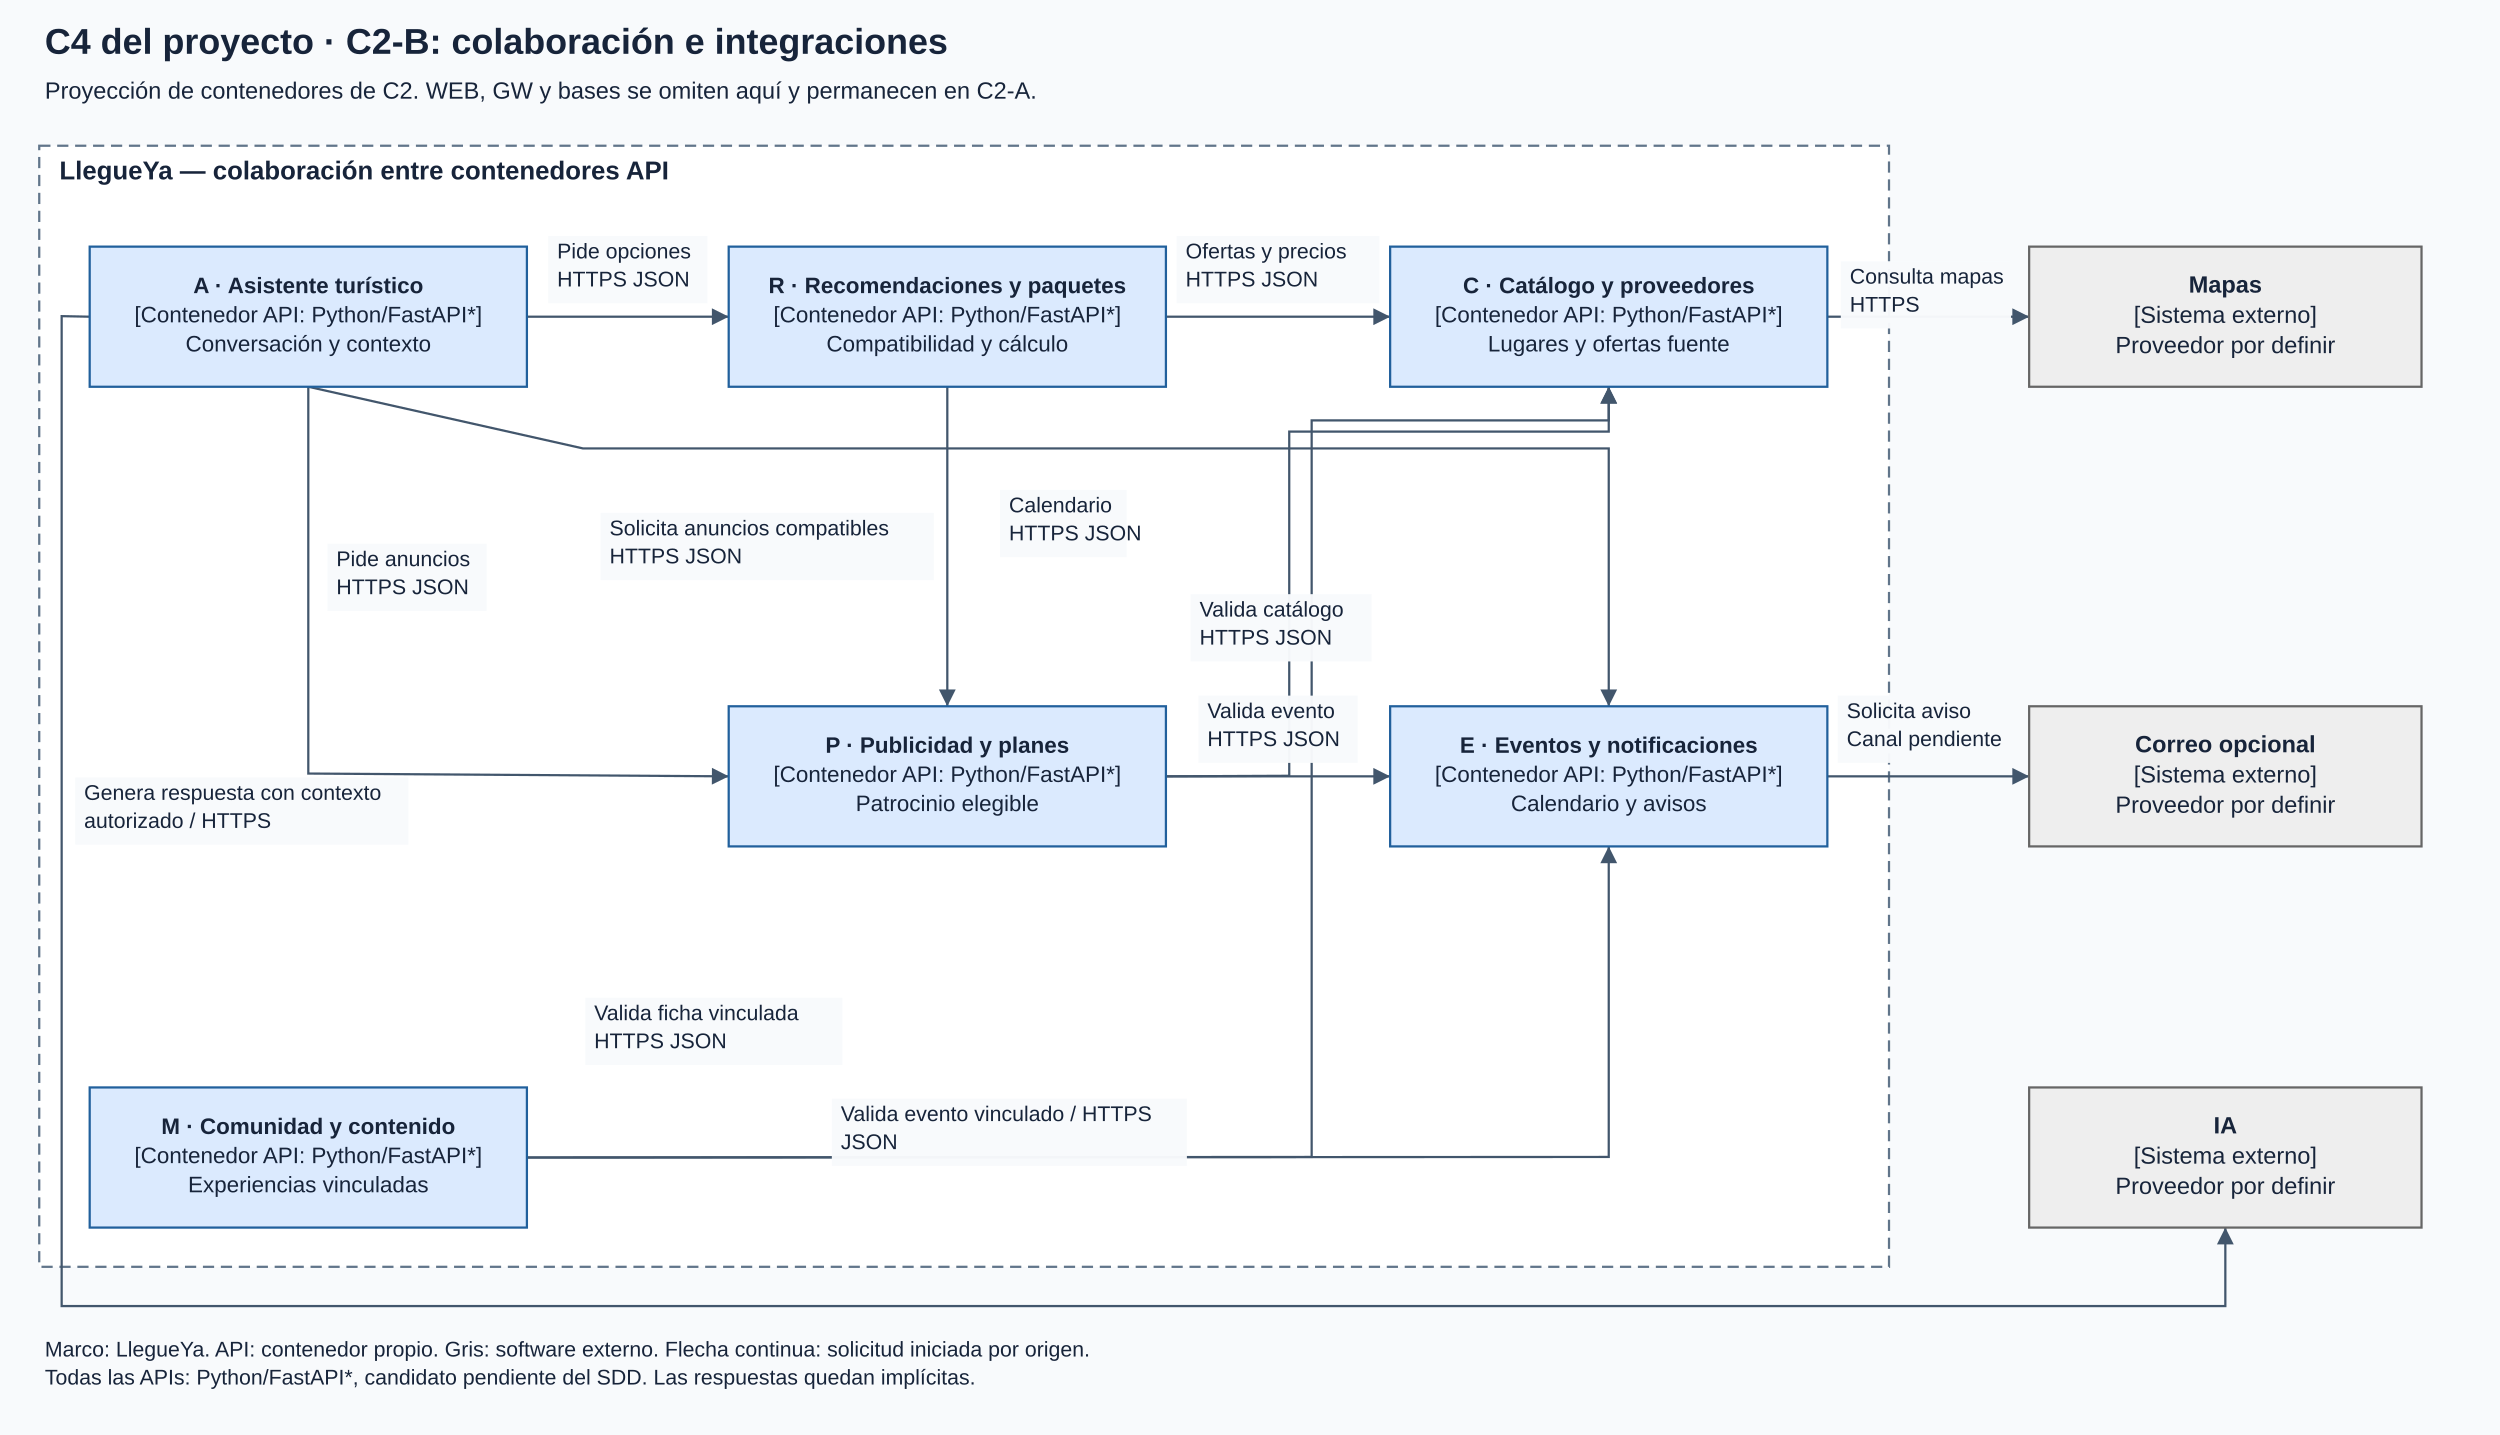
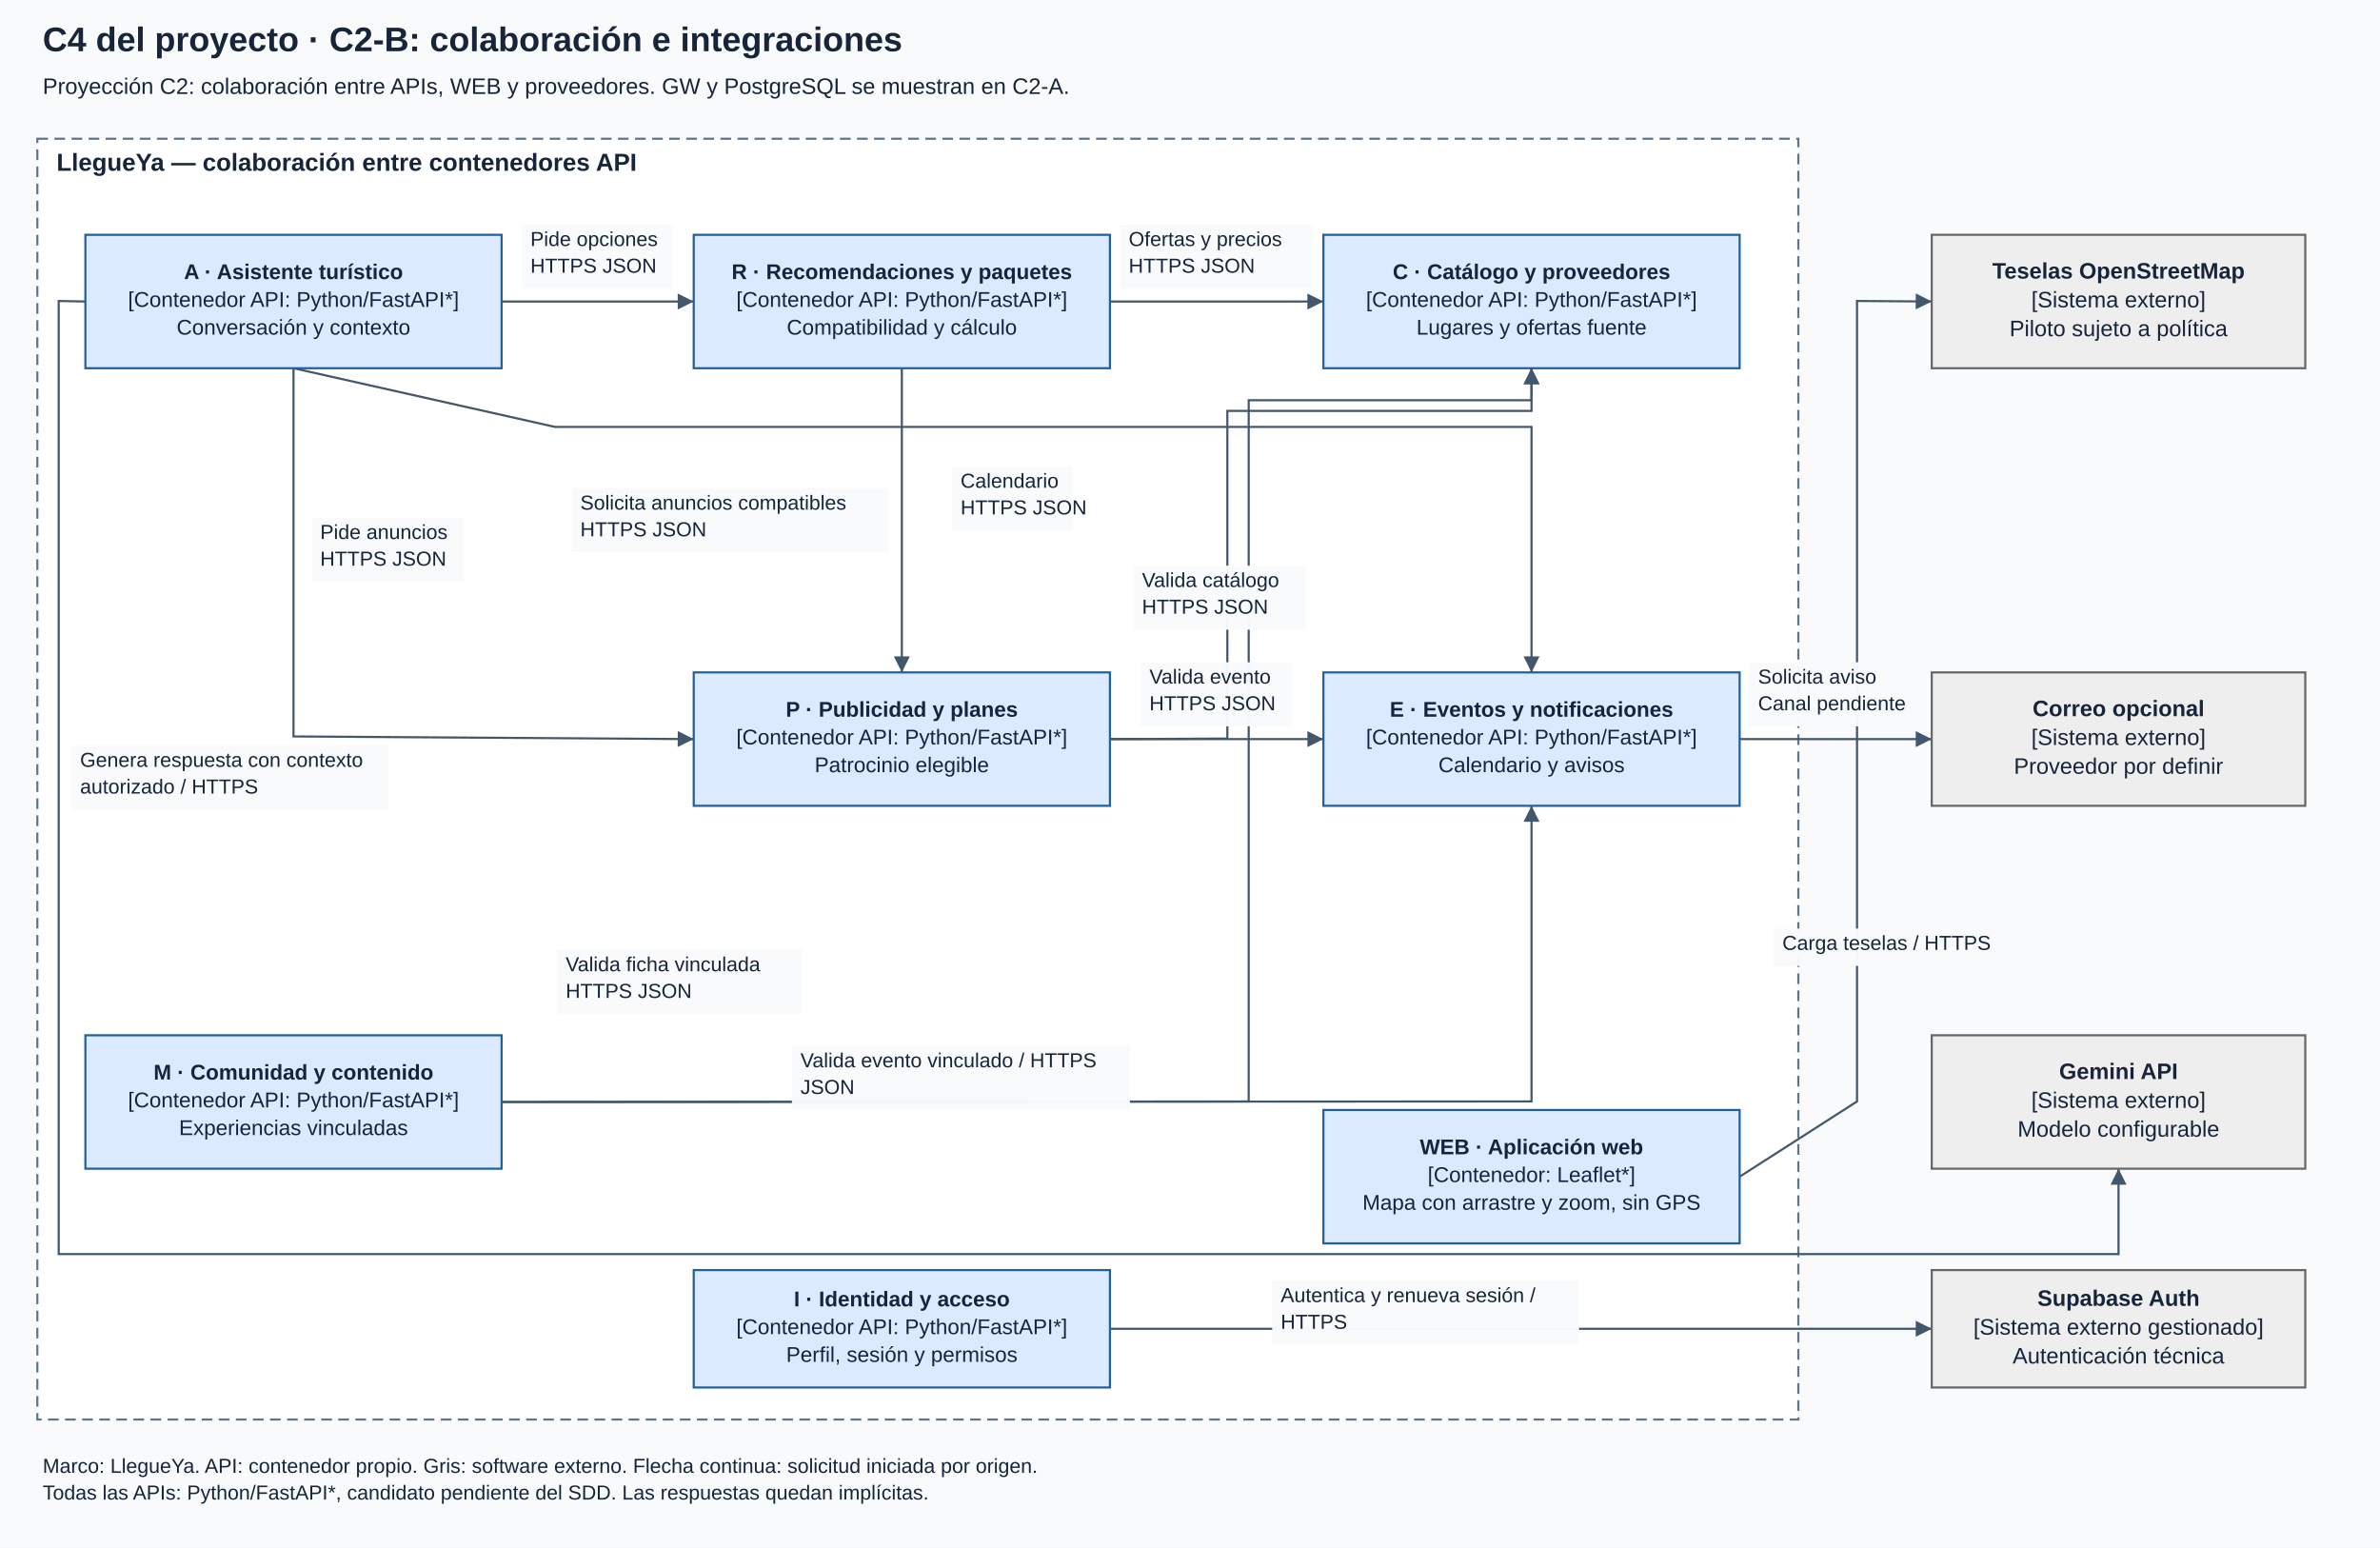
- <svg xmlns="http://www.w3.org/2000/svg" width="2230" height="1280" viewBox="0 0 2230 1280" role="img" aria-label="C4 del proyecto · C2-B: colaboración e integraciones">
+ <svg xmlns="http://www.w3.org/2000/svg" width="2230" height="1450" viewBox="0 0 2230 1450" role="img" aria-label="C4 del proyecto · C2-B: colaboración e integraciones">
  <defs>
    <marker id="arrow" viewBox="0 0 12 12" refX="11" refY="6" markerWidth="9" markerHeight="9" orient="auto-start-reverse">
      <path d="M1,1 L11,6 L1,11 Z" fill="#42566c" />
    </marker>
    <marker id="realize" viewBox="0 0 14 14" refX="13" refY="7" markerWidth="12" markerHeight="12" orient="auto-start-reverse">
      <path d="M1,1 L13,7 L1,13 Z" fill="white" stroke="#42566c" stroke-width="1.5" />
    </marker>
  </defs>
  <rect width="100%" height="100%" fill="#f8fafc" />
  <g font-family="Arial, sans-serif" fill="#17243a">
    <text x="40" y="48" font-size="32" text-anchor="start" font-weight="bold">C4 del proyecto · C2-B: colaboración e integraciones</text>
-     <text x="40" y="88" font-size="21" text-anchor="start">Proyección de contenedores de C2. WEB, GW y bases se omiten aquí y permanecen en C2-A.</text>
-     <rect x="35" y="130" width="1650" height="1000" fill="white" stroke="#61758a" stroke-width="2" stroke-dasharray="10 6" />
+     <text x="40" y="88" font-size="21" text-anchor="start">Proyección C2: colaboración entre APIs, WEB y proveedores. GW y PostgreSQL se muestran en C2-A.</text>
+     <rect x="35" y="130" width="1650" height="1200" fill="white" stroke="#61758a" stroke-width="2" stroke-dasharray="10 6" />
    <text x="53" y="160" font-size="23" text-anchor="start" font-weight="bold">LlegueYa — colaboración entre contenedores API</text>
    <path d="M470,282.5 L650,282.5" fill="none" stroke="#42566c" stroke-width="2" marker-end="url(#arrow)" />
    <path d="M1040,282.5 L1240,282.5" fill="none" stroke="#42566c" stroke-width="2" marker-end="url(#arrow)" />
    <path d="M275.0,345 L275,690 L650,692.5" fill="none" stroke="#42566c" stroke-width="2" marker-end="url(#arrow)" />
    <path d="M275.0,345 L520,400 L1435,400 L1435.0,630" fill="none" stroke="#42566c" stroke-width="2" marker-end="url(#arrow)" />
    <path d="M845.0,345 L845.0,630" fill="none" stroke="#42566c" stroke-width="2" marker-end="url(#arrow)" />
    <path d="M1040,692.5 L1150,692 L1150,385 L1435,385 L1435.0,345" fill="none" stroke="#42566c" stroke-width="2" marker-end="url(#arrow)" />
    <path d="M1040,692.5 L1240,692.5" fill="none" stroke="#42566c" stroke-width="2" marker-end="url(#arrow)" />
    <path d="M470,1032.5 L1170,1032 L1170,375 L1435,375 L1435.0,345" fill="none" stroke="#42566c" stroke-width="2" marker-end="url(#arrow)" />
    <path d="M470,1032.5 L1435,1032 L1435.0,755" fill="none" stroke="#42566c" stroke-width="2" marker-end="url(#arrow)" />
-     <path d="M1630,282.5 L1810,282.5" fill="none" stroke="#42566c" stroke-width="2" marker-end="url(#arrow)" />
    <path d="M1630,692.5 L1810,692.5" fill="none" stroke="#42566c" stroke-width="2" marker-end="url(#arrow)" />
-     <path d="M80,282.5 L55,282 L55,1165 L1985,1165 L1985.0,1095" fill="none" stroke="#42566c" stroke-width="2" marker-end="url(#arrow)" />
+     <path d="M80,282.5 L55,282 L55,1175 L1985,1175 L1985.0,1095" fill="none" stroke="#42566c" stroke-width="2" marker-end="url(#arrow)" />
+     <path d="M1630,1102.5 L1740,1032 L1740,282 L1810,282.5" fill="none" stroke="#42566c" stroke-width="2" marker-end="url(#arrow)" />
+     <path d="M1040,1245.0 L1810,1245.0" fill="none" stroke="#42566c" stroke-width="2" marker-end="url(#arrow)" />
    <rect x="80" y="220" width="390" height="125" fill="#dbeafe" stroke="#21609c" stroke-width="2" />
    <text x="275.0" y="261.5" font-size="20" text-anchor="middle" font-weight="bold">A · Asistente turístico</text>
    <text x="275.0" y="287.5" font-size="20" text-anchor="middle">[Contenedor API: Python/FastAPI*]</text>
    <text x="275.0" y="313.5" font-size="20" text-anchor="middle">Conversación y contexto</text>
    <rect x="650" y="220" width="390" height="125" fill="#dbeafe" stroke="#21609c" stroke-width="2" />
    <text x="845.0" y="261.5" font-size="20" text-anchor="middle" font-weight="bold">R · Recomendaciones y paquetes</text>
    <text x="845.0" y="287.5" font-size="20" text-anchor="middle">[Contenedor API: Python/FastAPI*]</text>
    <text x="845.0" y="313.5" font-size="20" text-anchor="middle">Compatibilidad y cálculo</text>
    <rect x="650" y="630" width="390" height="125" fill="#dbeafe" stroke="#21609c" stroke-width="2" />
    <text x="845.0" y="671.5" font-size="20" text-anchor="middle" font-weight="bold">P · Publicidad y planes</text>
    <text x="845.0" y="697.5" font-size="20" text-anchor="middle">[Contenedor API: Python/FastAPI*]</text>
    <text x="845.0" y="723.5" font-size="20" text-anchor="middle">Patrocinio elegible</text>
    <rect x="1240" y="220" width="390" height="125" fill="#dbeafe" stroke="#21609c" stroke-width="2" />
    <text x="1435.0" y="261.5" font-size="20" text-anchor="middle" font-weight="bold">C · Catálogo y proveedores</text>
    <text x="1435.0" y="287.5" font-size="20" text-anchor="middle">[Contenedor API: Python/FastAPI*]</text>
    <text x="1435.0" y="313.5" font-size="20" text-anchor="middle">Lugares y ofertas fuente</text>
    <rect x="1240" y="630" width="390" height="125" fill="#dbeafe" stroke="#21609c" stroke-width="2" />
    <text x="1435.0" y="671.5" font-size="20" text-anchor="middle" font-weight="bold">E · Eventos y notificaciones</text>
    <text x="1435.0" y="697.5" font-size="20" text-anchor="middle">[Contenedor API: Python/FastAPI*]</text>
    <text x="1435.0" y="723.5" font-size="20" text-anchor="middle">Calendario y avisos</text>
    <rect x="80" y="970" width="390" height="125" fill="#dbeafe" stroke="#21609c" stroke-width="2" />
    <text x="275.0" y="1011.5" font-size="20" text-anchor="middle" font-weight="bold">M · Comunidad y contenido</text>
    <text x="275.0" y="1037.5" font-size="20" text-anchor="middle">[Contenedor API: Python/FastAPI*]</text>
    <text x="275.0" y="1063.5" font-size="20" text-anchor="middle">Experiencias vinculadas</text>
    <rect x="1810" y="220" width="350" height="125" fill="#eeeeee" stroke="#666666" stroke-width="2" />
-     <text x="1985.0" y="261.0" font-size="21" text-anchor="middle" font-weight="bold">Mapas</text>
+     <text x="1985.0" y="261.0" font-size="21" text-anchor="middle" font-weight="bold">Teselas OpenStreetMap</text>
    <text x="1985.0" y="288.0" font-size="21" text-anchor="middle">[Sistema externo]</text>
-     <text x="1985.0" y="315.0" font-size="21" text-anchor="middle">Proveedor por definir</text>
+     <text x="1985.0" y="315.0" font-size="21" text-anchor="middle">Piloto sujeto a política</text>
    <rect x="1810" y="970" width="350" height="125" fill="#eeeeee" stroke="#666666" stroke-width="2" />
-     <text x="1985.0" y="1011.0" font-size="21" text-anchor="middle" font-weight="bold">IA</text>
+     <text x="1985.0" y="1011.0" font-size="21" text-anchor="middle" font-weight="bold">Gemini API</text>
    <text x="1985.0" y="1038.0" font-size="21" text-anchor="middle">[Sistema externo]</text>
-     <text x="1985.0" y="1065.0" font-size="21" text-anchor="middle">Proveedor por definir</text>
+     <text x="1985.0" y="1065.0" font-size="21" text-anchor="middle">Modelo configurable</text>
    <rect x="1810" y="630" width="350" height="125" fill="#eeeeee" stroke="#666666" stroke-width="2" />
    <text x="1985.0" y="671.0" font-size="21" text-anchor="middle" font-weight="bold">Correo opcional</text>
    <text x="1985.0" y="698.0" font-size="21" text-anchor="middle">[Sistema externo]</text>
    <text x="1985.0" y="725.0" font-size="21" text-anchor="middle">Proveedor por definir</text>
+     <rect x="1240" y="1040" width="390" height="125" fill="#dbeafe" stroke="#21609c" stroke-width="2" />
+     <text x="1435.0" y="1081.5" font-size="20" text-anchor="middle" font-weight="bold">WEB · Aplicación web</text>
+     <text x="1435.0" y="1107.5" font-size="20" text-anchor="middle">[Contenedor: Leaflet*]</text>
+     <text x="1435.0" y="1133.5" font-size="20" text-anchor="middle">Mapa con arrastre y zoom, sin GPS</text>
+     <rect x="650" y="1190" width="390" height="110" fill="#dbeafe" stroke="#21609c" stroke-width="2" />
+     <text x="845.0" y="1224.0" font-size="20" text-anchor="middle" font-weight="bold">I · Identidad y acceso</text>
+     <text x="845.0" y="1250.0" font-size="20" text-anchor="middle">[Contenedor API: Python/FastAPI*]</text>
+     <text x="845.0" y="1276.0" font-size="20" text-anchor="middle">Perfil, sesión y permisos</text>
+     <rect x="1810" y="1190" width="350" height="110" fill="#eeeeee" stroke="#666666" stroke-width="2" />
+     <text x="1985.0" y="1223.5" font-size="21" text-anchor="middle" font-weight="bold">Supabase Auth</text>
+     <text x="1985.0" y="1250.5" font-size="21" text-anchor="middle">[Sistema externo gestionado]</text>
+     <text x="1985.0" y="1277.5" font-size="21" text-anchor="middle">Autenticación técnica</text>
    <rect x="488.95" y="210.5" width="142.1" height="60" fill="#f8fafc" opacity="0.97" />
    <text x="496.95" y="230.5" font-size="19" text-anchor="start">Pide opciones</text>
    <text x="496.95" y="255.5" font-size="19" text-anchor="start">HTTPS JSON</text>
    <rect x="1049.55" y="210.5" width="180.9" height="60" fill="#f8fafc" opacity="0.97" />
    <text x="1057.55" y="230.5" font-size="19" text-anchor="start">Ofertas y precios</text>
    <text x="1057.55" y="255.5" font-size="19" text-anchor="start">HTTPS JSON</text>
    <rect x="292" y="485" width="142.1" height="60" fill="#f8fafc" opacity="0.97" />
    <text x="300" y="505" font-size="19" text-anchor="start">Pide anuncios</text>
    <text x="300" y="530" font-size="19" text-anchor="start">HTTPS JSON</text>
    <rect x="892" y="437" width="113.0" height="60" fill="#f8fafc" opacity="0.97" />
    <text x="900" y="457" font-size="19" text-anchor="start">Calendario</text>
    <text x="900" y="482" font-size="19" text-anchor="start">HTTPS JSON</text>
    <rect x="535.7" y="457.5" width="297.3" height="60" fill="#f8fafc" opacity="0.97" />
    <text x="543.7" y="477.5" font-size="19" text-anchor="start">Solicita anuncios compatibles</text>
    <text x="543.7" y="502.5" font-size="19" text-anchor="start">HTTPS JSON</text>
    <rect x="1062" y="530" width="161.5" height="60" fill="#f8fafc" opacity="0.97" />
    <text x="1070" y="550" font-size="19" text-anchor="start">Valida catálogo</text>
    <text x="1070" y="575" font-size="19" text-anchor="start">HTTPS JSON</text>
    <rect x="1068.95" y="620.5" width="142.1" height="60" fill="#f8fafc" opacity="0.97" />
    <text x="1076.95" y="640.5" font-size="19" text-anchor="start">Valida evento</text>
    <text x="1076.95" y="665.5" font-size="19" text-anchor="start">HTTPS JSON</text>
    <rect x="522" y="890" width="229.4" height="60" fill="#f8fafc" opacity="0.97" />
    <text x="530" y="910" font-size="19" text-anchor="start">Valida ficha vinculada</text>
    <text x="530" y="935" font-size="19" text-anchor="start">HTTPS JSON</text>
    <rect x="742" y="980" width="316.7" height="60" fill="#f8fafc" opacity="0.97" />
    <text x="750" y="1000" font-size="19" text-anchor="start">Valida evento vinculado / HTTPS</text>
    <text x="750" y="1025" font-size="19" text-anchor="start">JSON</text>
-     <rect x="1642" y="233" width="151.8" height="60" fill="#f8fafc" opacity="0.97" />
-     <text x="1650" y="253" font-size="19" text-anchor="start">Consulta mapas</text>
-     <text x="1650" y="278" font-size="19" text-anchor="start">HTTPS</text>
    <rect x="1639.25" y="620.5" width="161.5" height="60" fill="#f8fafc" opacity="0.97" />
    <text x="1647.25" y="640.5" font-size="19" text-anchor="start">Solicita aviso</text>
    <text x="1647.25" y="665.5" font-size="19" text-anchor="start">Canal pendiente</text>
-     <rect x="67.0" y="693.5" width="297.3" height="60" fill="#f8fafc" opacity="0.97" />
-     <text x="75.0" y="713.5" font-size="19" text-anchor="start">Genera respuesta con contexto</text>
-     <text x="75.0" y="738.5" font-size="19" text-anchor="start">autorizado / HTTPS</text>
-     <text x="40" y="1210" font-size="19" text-anchor="start">Marco: LlegueYa. API: contenedor propio. Gris: software externo. Flecha continua: solicitud iniciada por origen.</text>
-     <text x="40" y="1235" font-size="19" text-anchor="start">Todas las APIs: Python/FastAPI*, candidato pendiente del SDD. Las respuestas quedan implícitas.</text>
+     <rect x="67.0" y="698.5" width="297.3" height="60" fill="#f8fafc" opacity="0.97" />
+     <text x="75.0" y="718.5" font-size="19" text-anchor="start">Genera respuesta con contexto</text>
+     <text x="75.0" y="743.5" font-size="19" text-anchor="start">autorizado / HTTPS</text>
+     <rect x="1662" y="870" width="219.7" height="35" fill="#f8fafc" opacity="0.97" />
+     <text x="1670" y="890" font-size="19" text-anchor="start">Carga teselas / HTTPS</text>
+     <rect x="1192" y="1200" width="287.6" height="60" fill="#f8fafc" opacity="0.97" />
+     <text x="1200" y="1220" font-size="19" text-anchor="start">Autentica y renueva sesión /</text>
+     <text x="1200" y="1245" font-size="19" text-anchor="start">HTTPS</text>
+     <text x="40" y="1380" font-size="19" text-anchor="start">Marco: LlegueYa. API: contenedor propio. Gris: software externo. Flecha continua: solicitud iniciada por origen.</text>
+     <text x="40" y="1405" font-size="19" text-anchor="start">Todas las APIs: Python/FastAPI*, candidato pendiente del SDD. Las respuestas quedan implícitas.</text>
  </g>
</svg>
